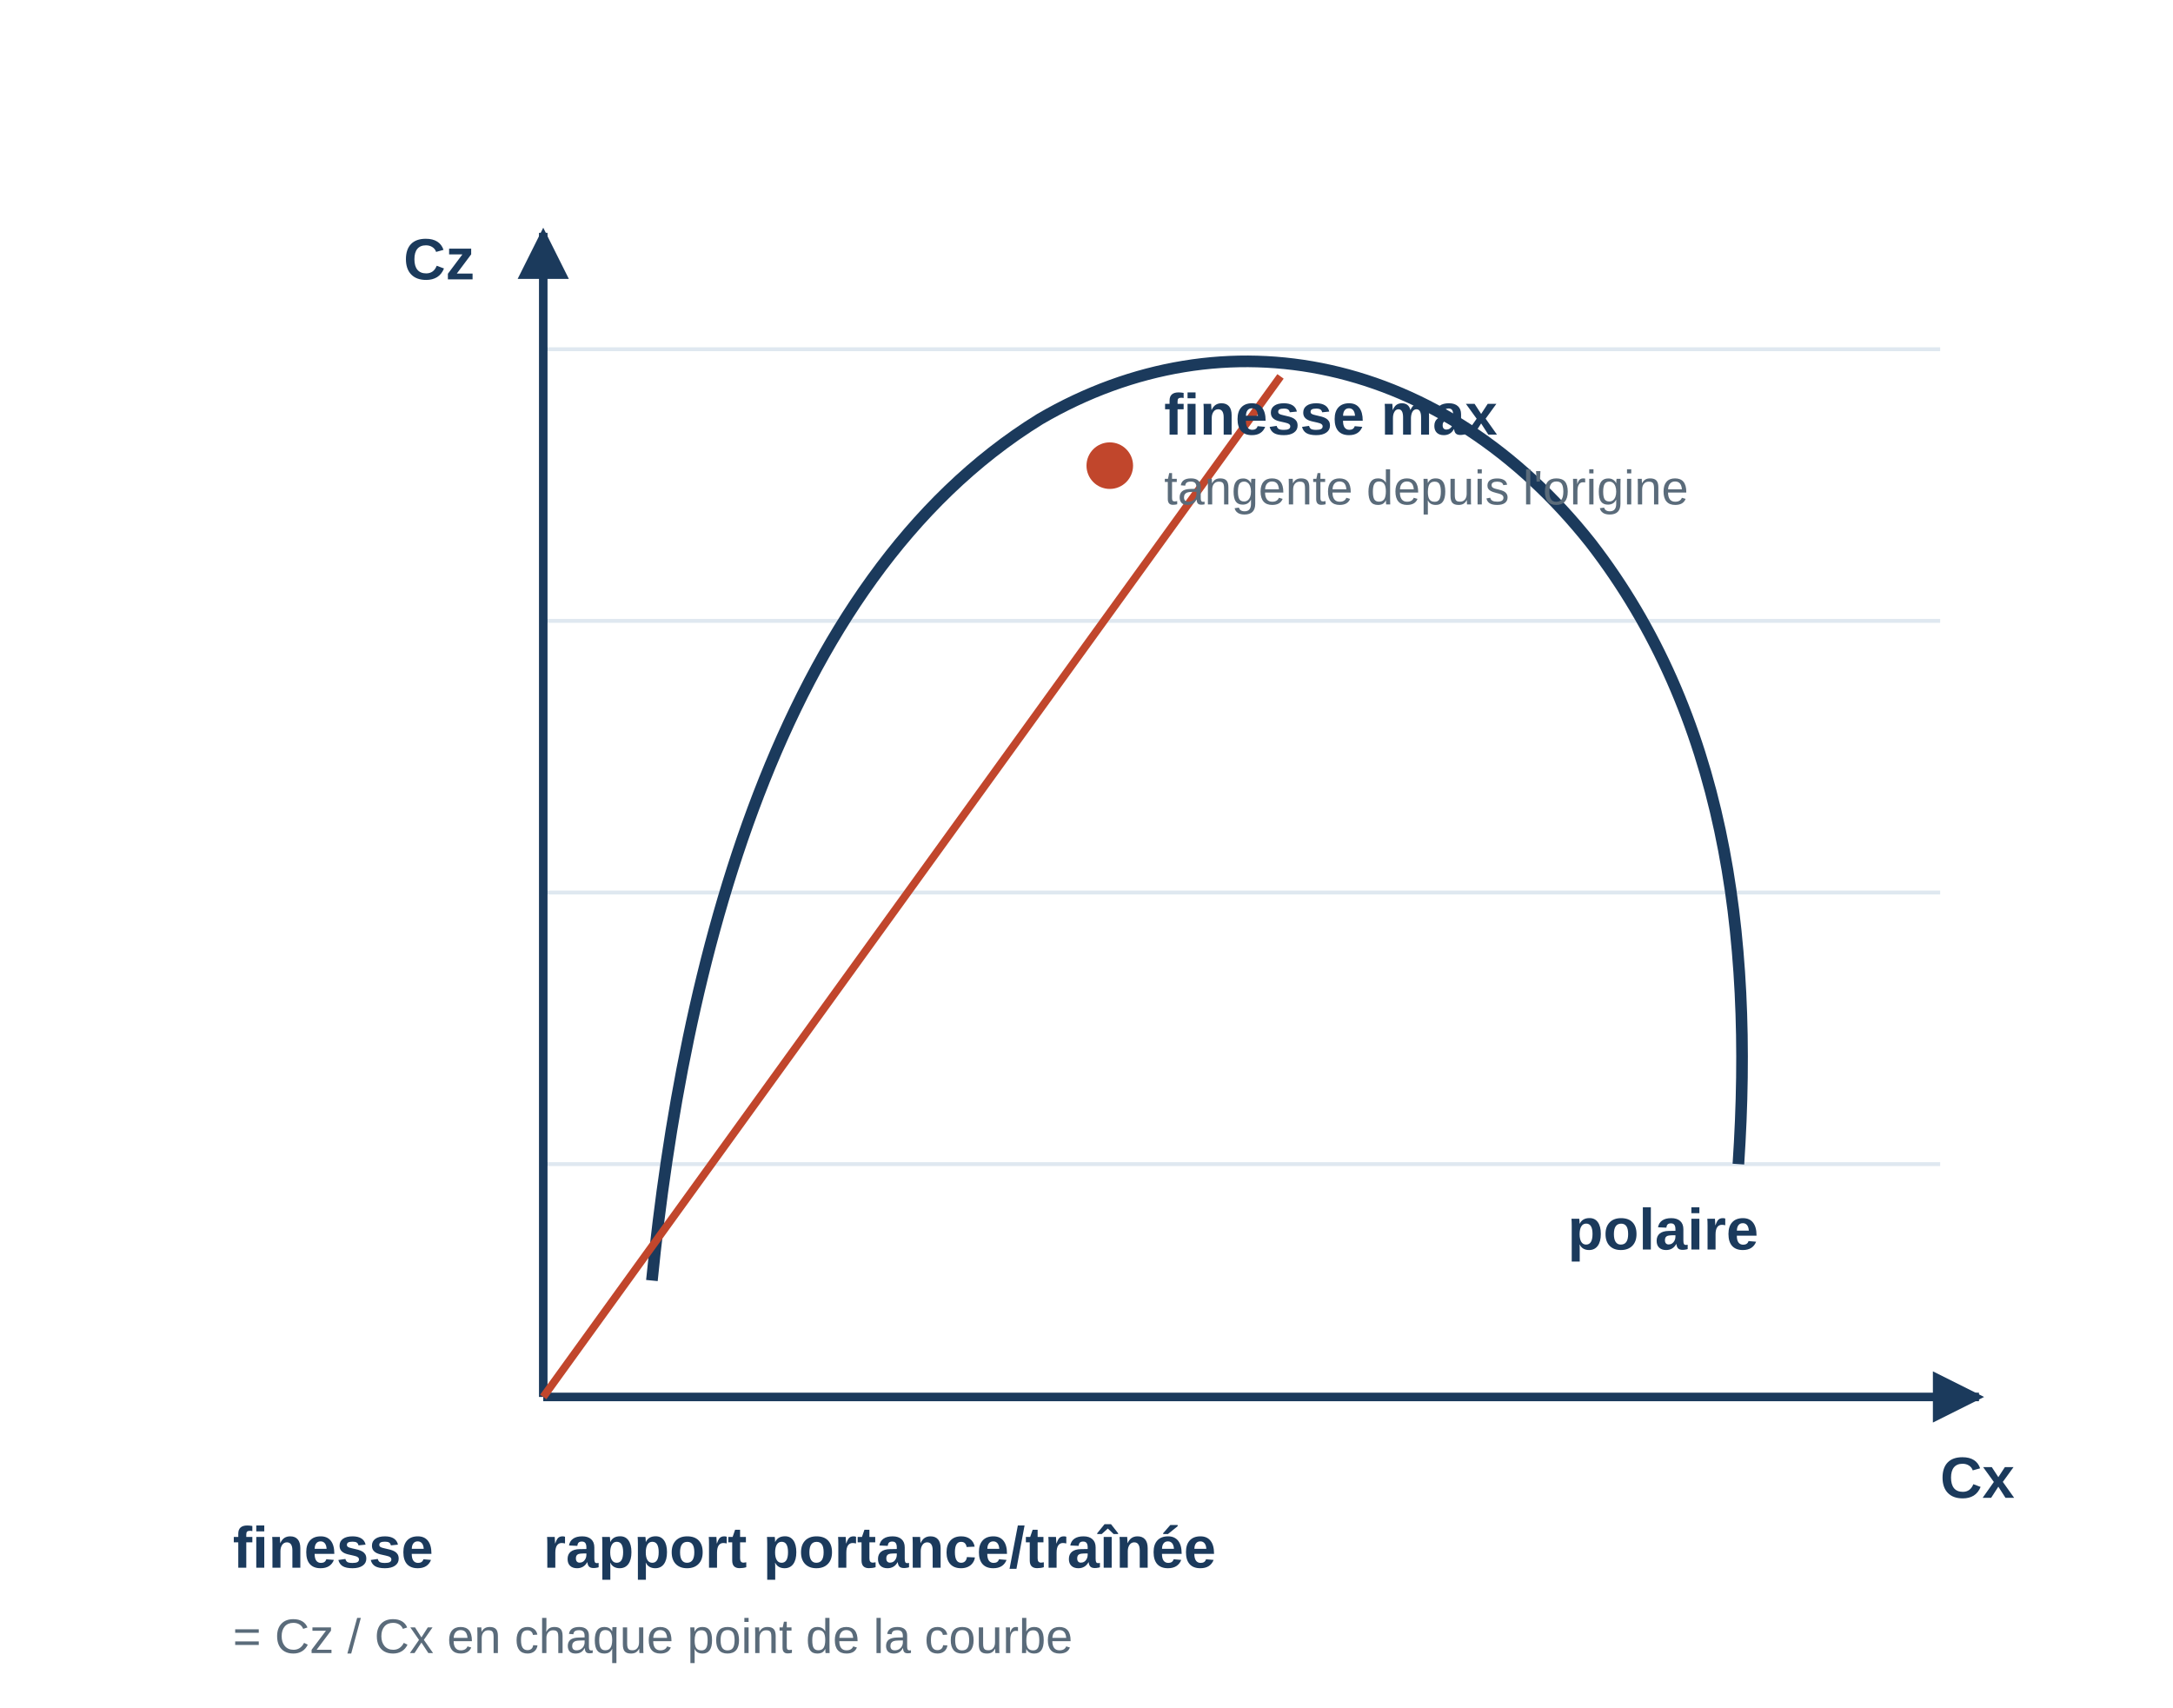
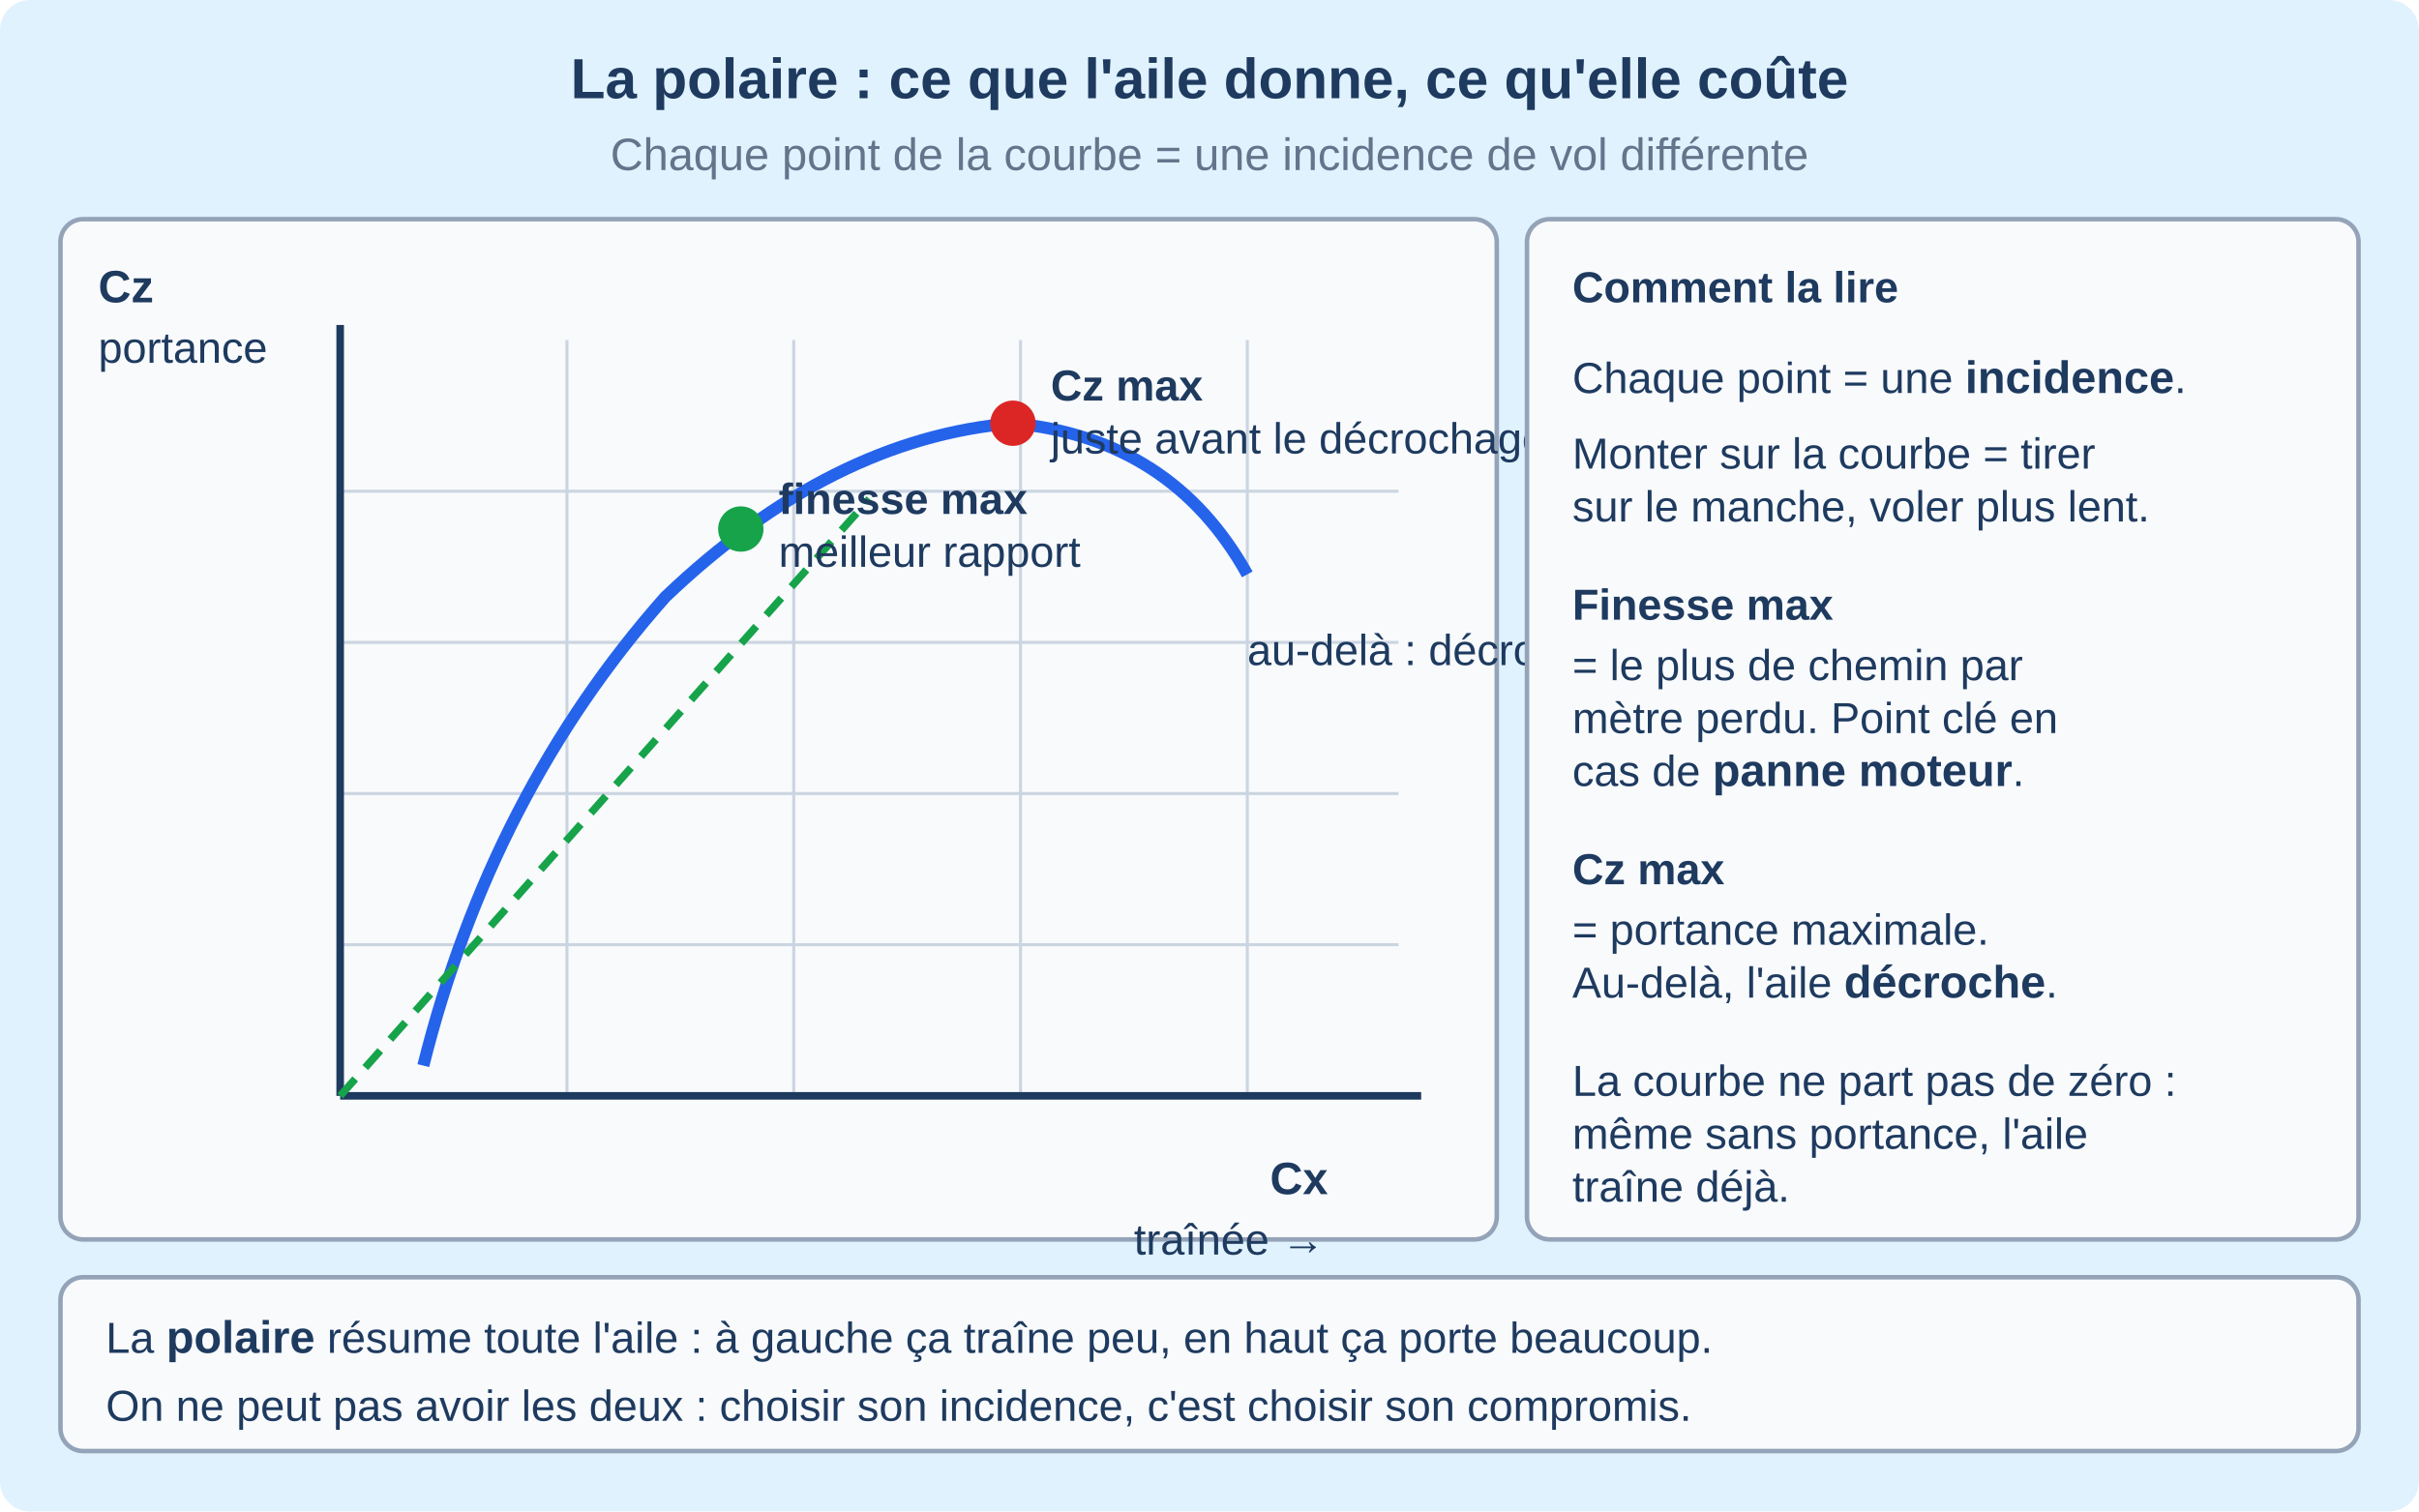
- <svg xmlns="http://www.w3.org/2000/svg" viewBox="0 0 560 440" role="img" aria-labelledby="t">
+ <svg xmlns="http://www.w3.org/2000/svg" viewBox="0 0 640 400" role="img" aria-labelledby="tpo" style="max-width:100%;width:100%;height:auto;display:block">
+   <rect width="640" height="400" fill="#e0f2fe" rx="8" />
+   <text x="320" y="26" text-anchor="middle" font-family="Arial" font-size="15" font-weight="700" fill="#1e3a5f">La polaire : ce que l'aile donne, ce qu'elle coûte</text>
+   <text x="320" y="45" text-anchor="middle" font-family="Arial" font-size="12" fill="#64748b">Chaque point de la courbe = une incidence de vol différente</text>
  <style>
- .ax{stroke:#1b3a5c;stroke-width:2.2;fill:none;marker-end:url(#a)}
- .curve{stroke:#1b3a5c;stroke-width:3;fill:none}
- .tang{stroke:#c1462c;stroke-width:2;fill:none}
- .gr{stroke:#dfe8f0;stroke-width:1}
- text{font-family:Arial,Helvetica,sans-serif;font-size:15px;fill:#1b3a5c}
- .aerolex-terme{font-weight:bold;cursor:pointer}
- .sub{font-size:12.5px;fill:#5a6b7a;font-weight:normal}
+ .cad{fill:#f8fafc;stroke:#94a3b8;stroke-width:1.2}
+ .ax{stroke:#1e3a5f;stroke-width:2}
+ .gr{stroke:#cbd5e1;stroke-width:0.8}
+ .lb{font-family:Arial;font-size:11.5px;fill:#1e3a5f}
+ .aerolex-terme{font-family:Arial;font-size:12px;font-weight:700;cursor:pointer;fill:#1e3a5f}
</style>
-   <defs>
-     <marker id="a" viewBox="0 0 10 10" refX="9" refY="5" markerWidth="6" markerHeight="6" orient="auto">
-       <path d="M0 0 10 5 0 10z" fill="#1b3a5c" />
-     </marker>
-   </defs>
+   <rect class="cad" x="16" y="58" width="380" height="270" rx="6" />
  <g class="gr">
-     <line x1="140" y1="90" x2="500" y2="90" />
-     <line x1="140" y1="160" x2="500" y2="160" />
-     <line x1="140" y1="230" x2="500" y2="230" />
-     <line x1="140" y1="300" x2="500" y2="300" />
+     <line x1="90" y1="290" x2="370" y2="290" />
+     <line x1="90" y1="250" x2="370" y2="250" />
+     <line x1="90" y1="210" x2="370" y2="210" />
+     <line x1="90" y1="170" x2="370" y2="170" />
+     <line x1="90" y1="130" x2="370" y2="130" />
+     <line x1="150" y1="90" x2="150" y2="290" />
+     <line x1="210" y1="90" x2="210" y2="290" />
+     <line x1="270" y1="90" x2="270" y2="290" />
+     <line x1="330" y1="90" x2="330" y2="290" />
  </g>
-   <line class="ax" x1="140" y1="360" x2="140" y2="60" />
-   <line class="ax" x1="140" y1="360" x2="510" y2="360" />
-   <text x="104" y="72" font-weight="bold">Cz</text>
-   <text x="500" y="386" font-weight="bold">Cx</text>
-   <path class="curve" d="M168 330 C176 250 200 150 268 108 C316 80 372 92 410 140 C444 184 452 240 448 300" />
-   <line class="tang" x1="140" y1="360" x2="330" y2="97" />
-   <circle cx="286" cy="120" r="6" fill="#c1462c" />
-   <text class="aerolex-terme" data-slug="finesse-max" x="300" y="112">finesse max</text>
-   <text class="sub" x="300" y="130">tangente depuis l'origine</text>
-   <text class="aerolex-terme" data-slug="polaire" x="404" y="322">polaire</text>
-   <text class="aerolex-terme" data-slug="finesse" x="60" y="404">finesse</text>
-   <text class="aerolex-terme" data-slug="rapport-portance-trainee" x="140" y="404">rapport portance/traînée</text>
-   <text class="sub" x="60" y="426">= Cz / Cx en chaque point de la courbe</text>
+   <line class="ax" x1="90" y1="290" x2="376" y2="290" />
+   <line class="ax" x1="90" y1="290" x2="90" y2="86" />
+   <text class="aerolex-terme" data-slug="coefficient-de-portance" x="26" y="80">Cz</text>
+   <text class="lb" x="26" y="96" font-size="10">portance</text>
+   <text class="aerolex-terme" data-slug="coefficient-de-trainee" x="336" y="316">Cx</text>
+   <text class="lb" x="300" y="332" font-size="10">traînée →</text>
+   <path d="M112 282 Q130 210 176 158 Q220 116 268 112 Q310 116 330 152" fill="none" stroke="#2563eb" stroke-width="3.2" />
+   <line x1="90" y1="290" x2="230" y2="132" stroke="#16a34a" stroke-width="2" stroke-dasharray="6 4" />
+   <circle cx="196" cy="140" r="6" fill="#16a34a" />
+   <text class="lb" x="206" y="136" fill="#16a34a" font-weight="700" font-size="11">finesse max</text>
+   <text class="lb" x="206" y="150" font-size="10" fill="#64748b">meilleur rapport</text>
+   <circle cx="268" cy="112" r="6" fill="#dc2626" />
+   <text class="lb" x="278" y="106" fill="#dc2626" font-weight="700" font-size="11">Cz max</text>
+   <text class="lb" x="278" y="120" font-size="10" fill="#64748b">juste avant le décrochage</text>
+   <text class="lb" x="330" y="176" font-size="10" fill="#b45309">au-delà : décrochage</text>
+   <rect class="cad" x="404" y="58" width="220" height="270" rx="6" />
+   <text class="lb" x="416" y="80" font-weight="700">Comment la lire</text>
+   <text class="lb" x="416" y="104" font-size="10.5">Chaque point = une <tspan class="aerolex-terme" data-slug="incidence" font-size="10.5">incidence</tspan>.</text>
+   <text class="lb" x="416" y="124" font-size="10.5">Monter sur la courbe = tirer</text>
+   <text class="lb" x="416" y="138" font-size="10.5">sur le manche, voler plus lent.</text>
+   <text class="lb" x="416" y="164" font-size="10.5" fill="#16a34a" font-weight="700">Finesse max</text>
+   <text class="lb" x="416" y="180" font-size="10.5">= le plus de chemin par</text>
+   <text class="lb" x="416" y="194" font-size="10.5">mètre perdu. Point clé en</text>
+   <text class="lb" x="416" y="208" font-size="10.5">cas de <tspan class="aerolex-terme" data-slug="panne-moteur" font-size="10.5">panne moteur</tspan>.</text>
+   <text class="lb" x="416" y="234" font-size="10.5" fill="#dc2626" font-weight="700">Cz max</text>
+   <text class="lb" x="416" y="250" font-size="10.5">= portance maximale.</text>
+   <text class="lb" x="416" y="264" font-size="10.5">Au-delà, l'aile <tspan class="aerolex-terme" data-slug="decrochage" font-size="10.5">décroche</tspan>.</text>
+   <text class="lb" x="416" y="290" font-size="10.5" fill="#64748b">La courbe ne part pas de zéro :</text>
+   <text class="lb" x="416" y="304" font-size="10.5" fill="#64748b">même sans portance, l'aile</text>
+   <text class="lb" x="416" y="318" font-size="10.5" fill="#64748b">traîne déjà.</text>
+   <rect class="cad" x="16" y="338" width="608" height="46" rx="6" />
+   <text class="lb" x="28" y="358">La <tspan class="aerolex-terme" data-slug="polaire">polaire</tspan> résume toute l'aile : à gauche ça traîne peu, en haut ça porte beaucoup.</text>
+   <text class="lb" x="28" y="376" font-size="10.5" fill="#64748b">On ne peut pas avoir les deux : choisir son incidence, c'est choisir son compromis.</text>
</svg>
